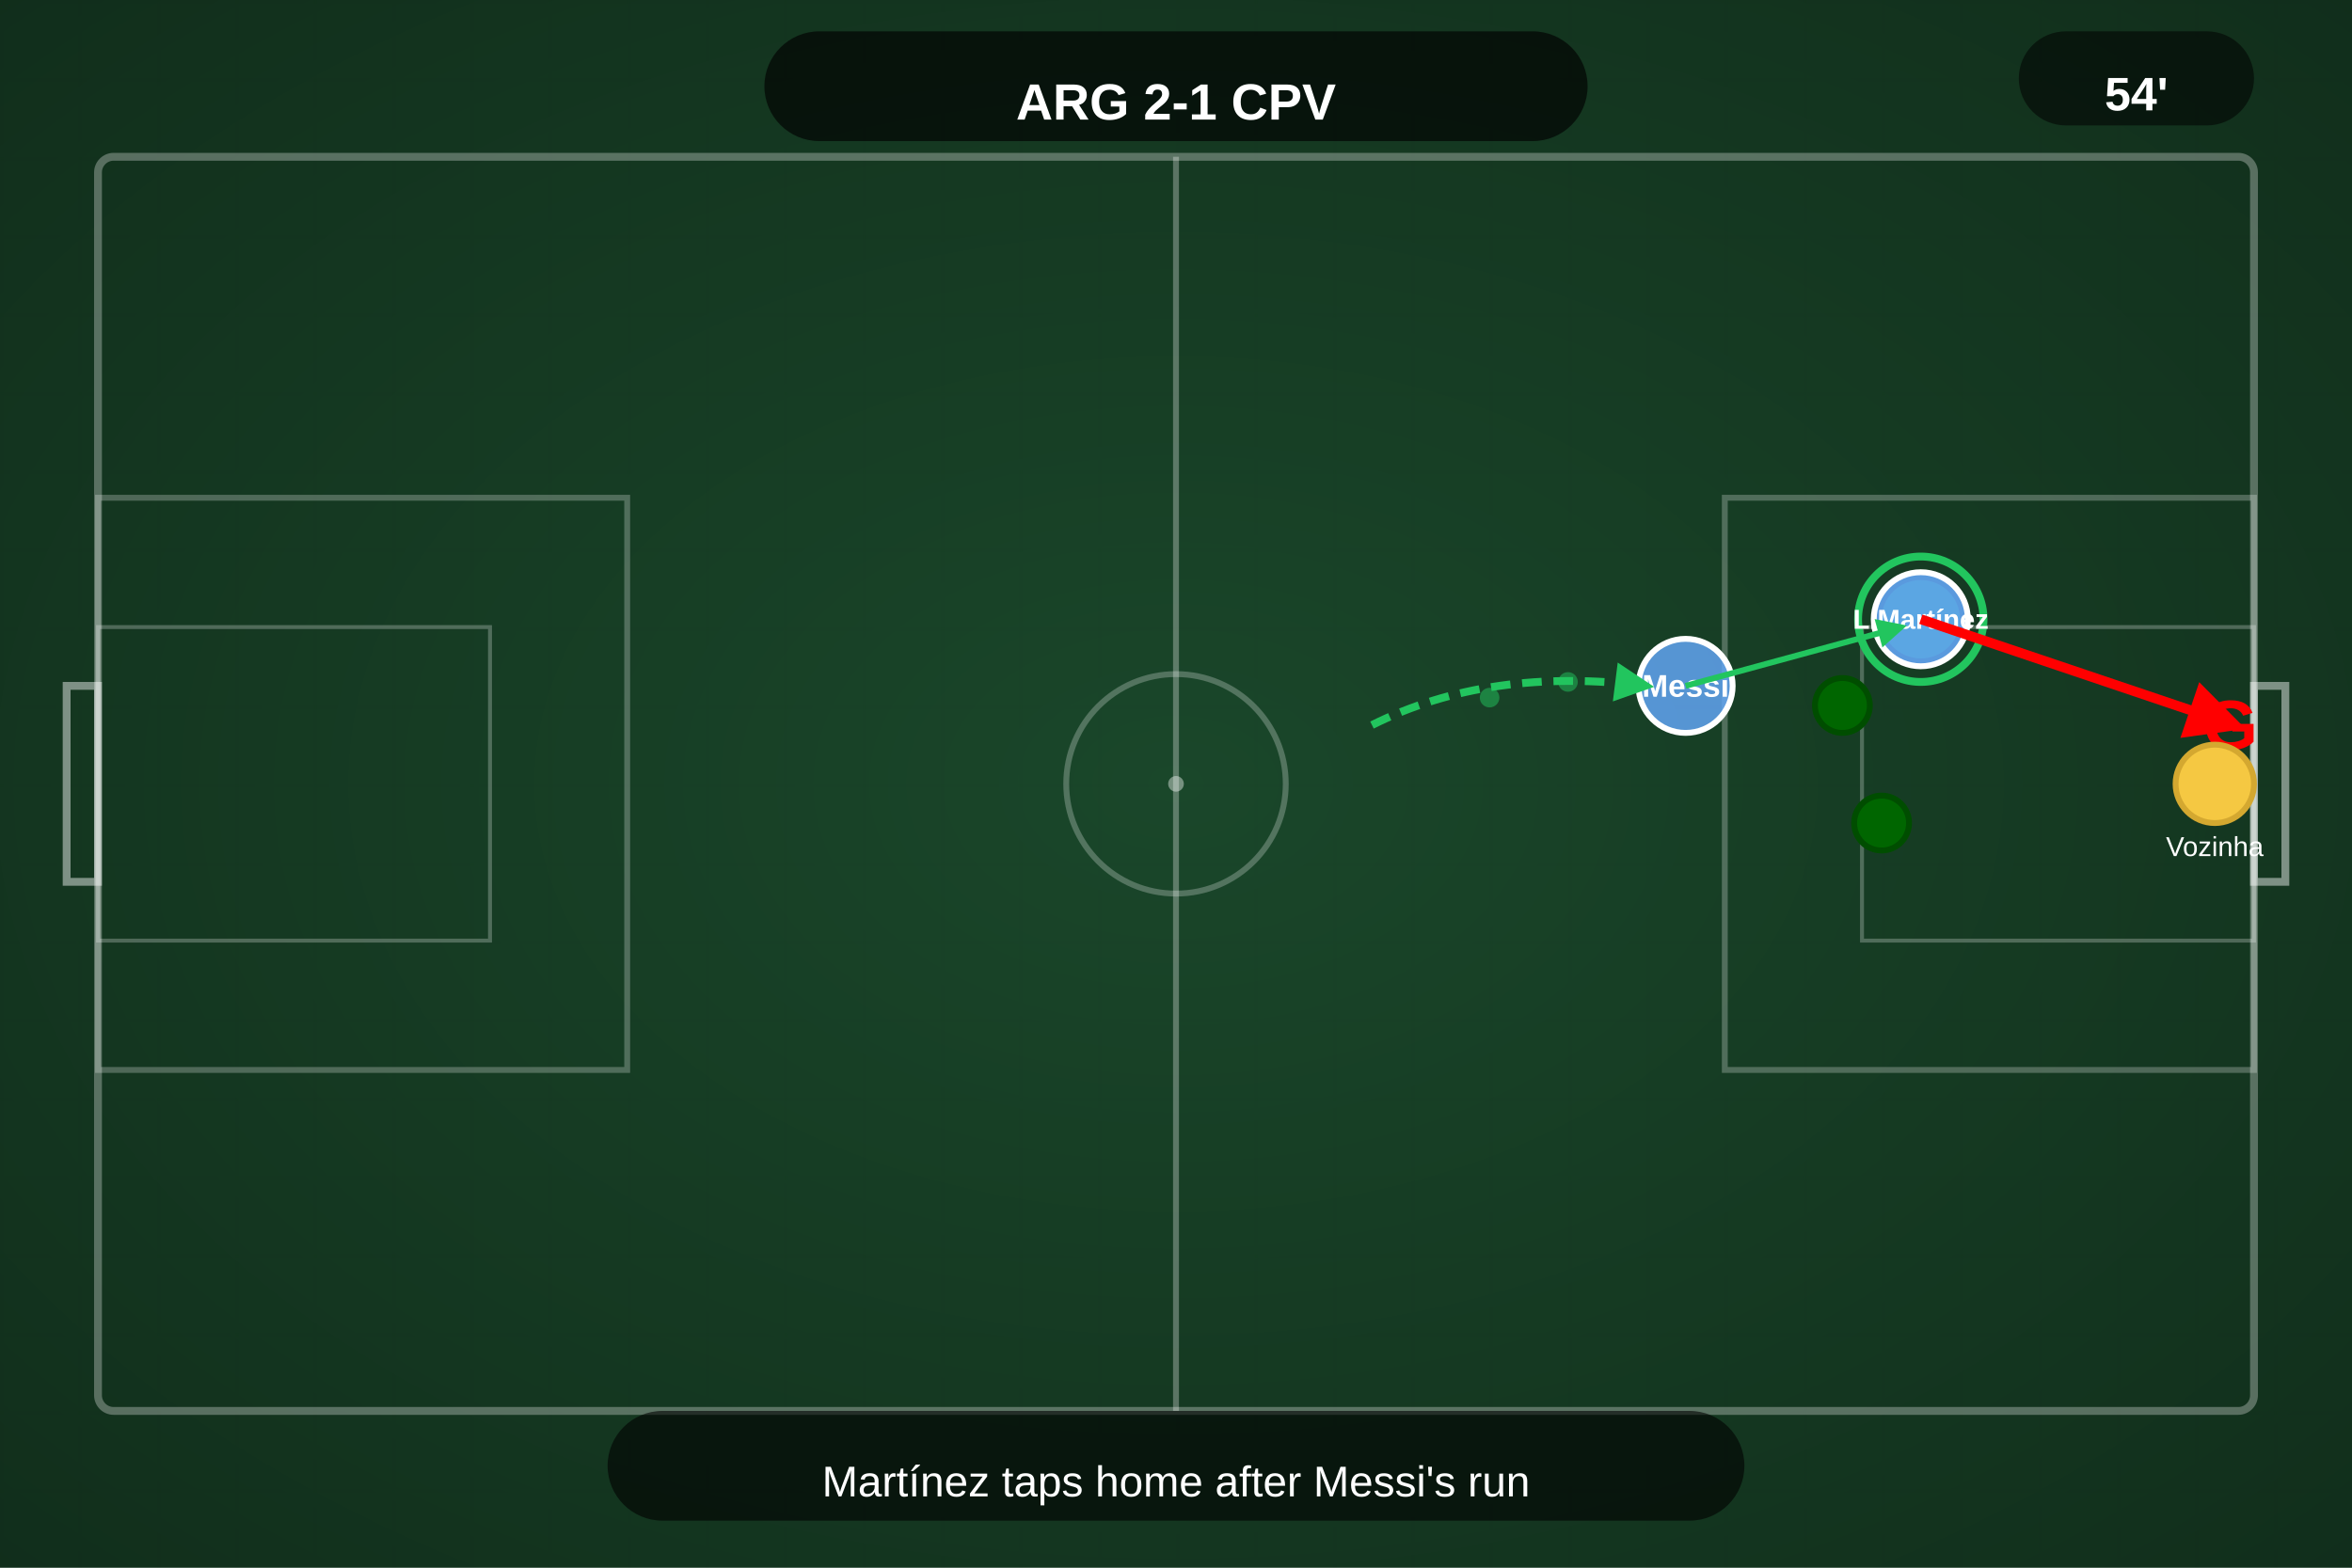
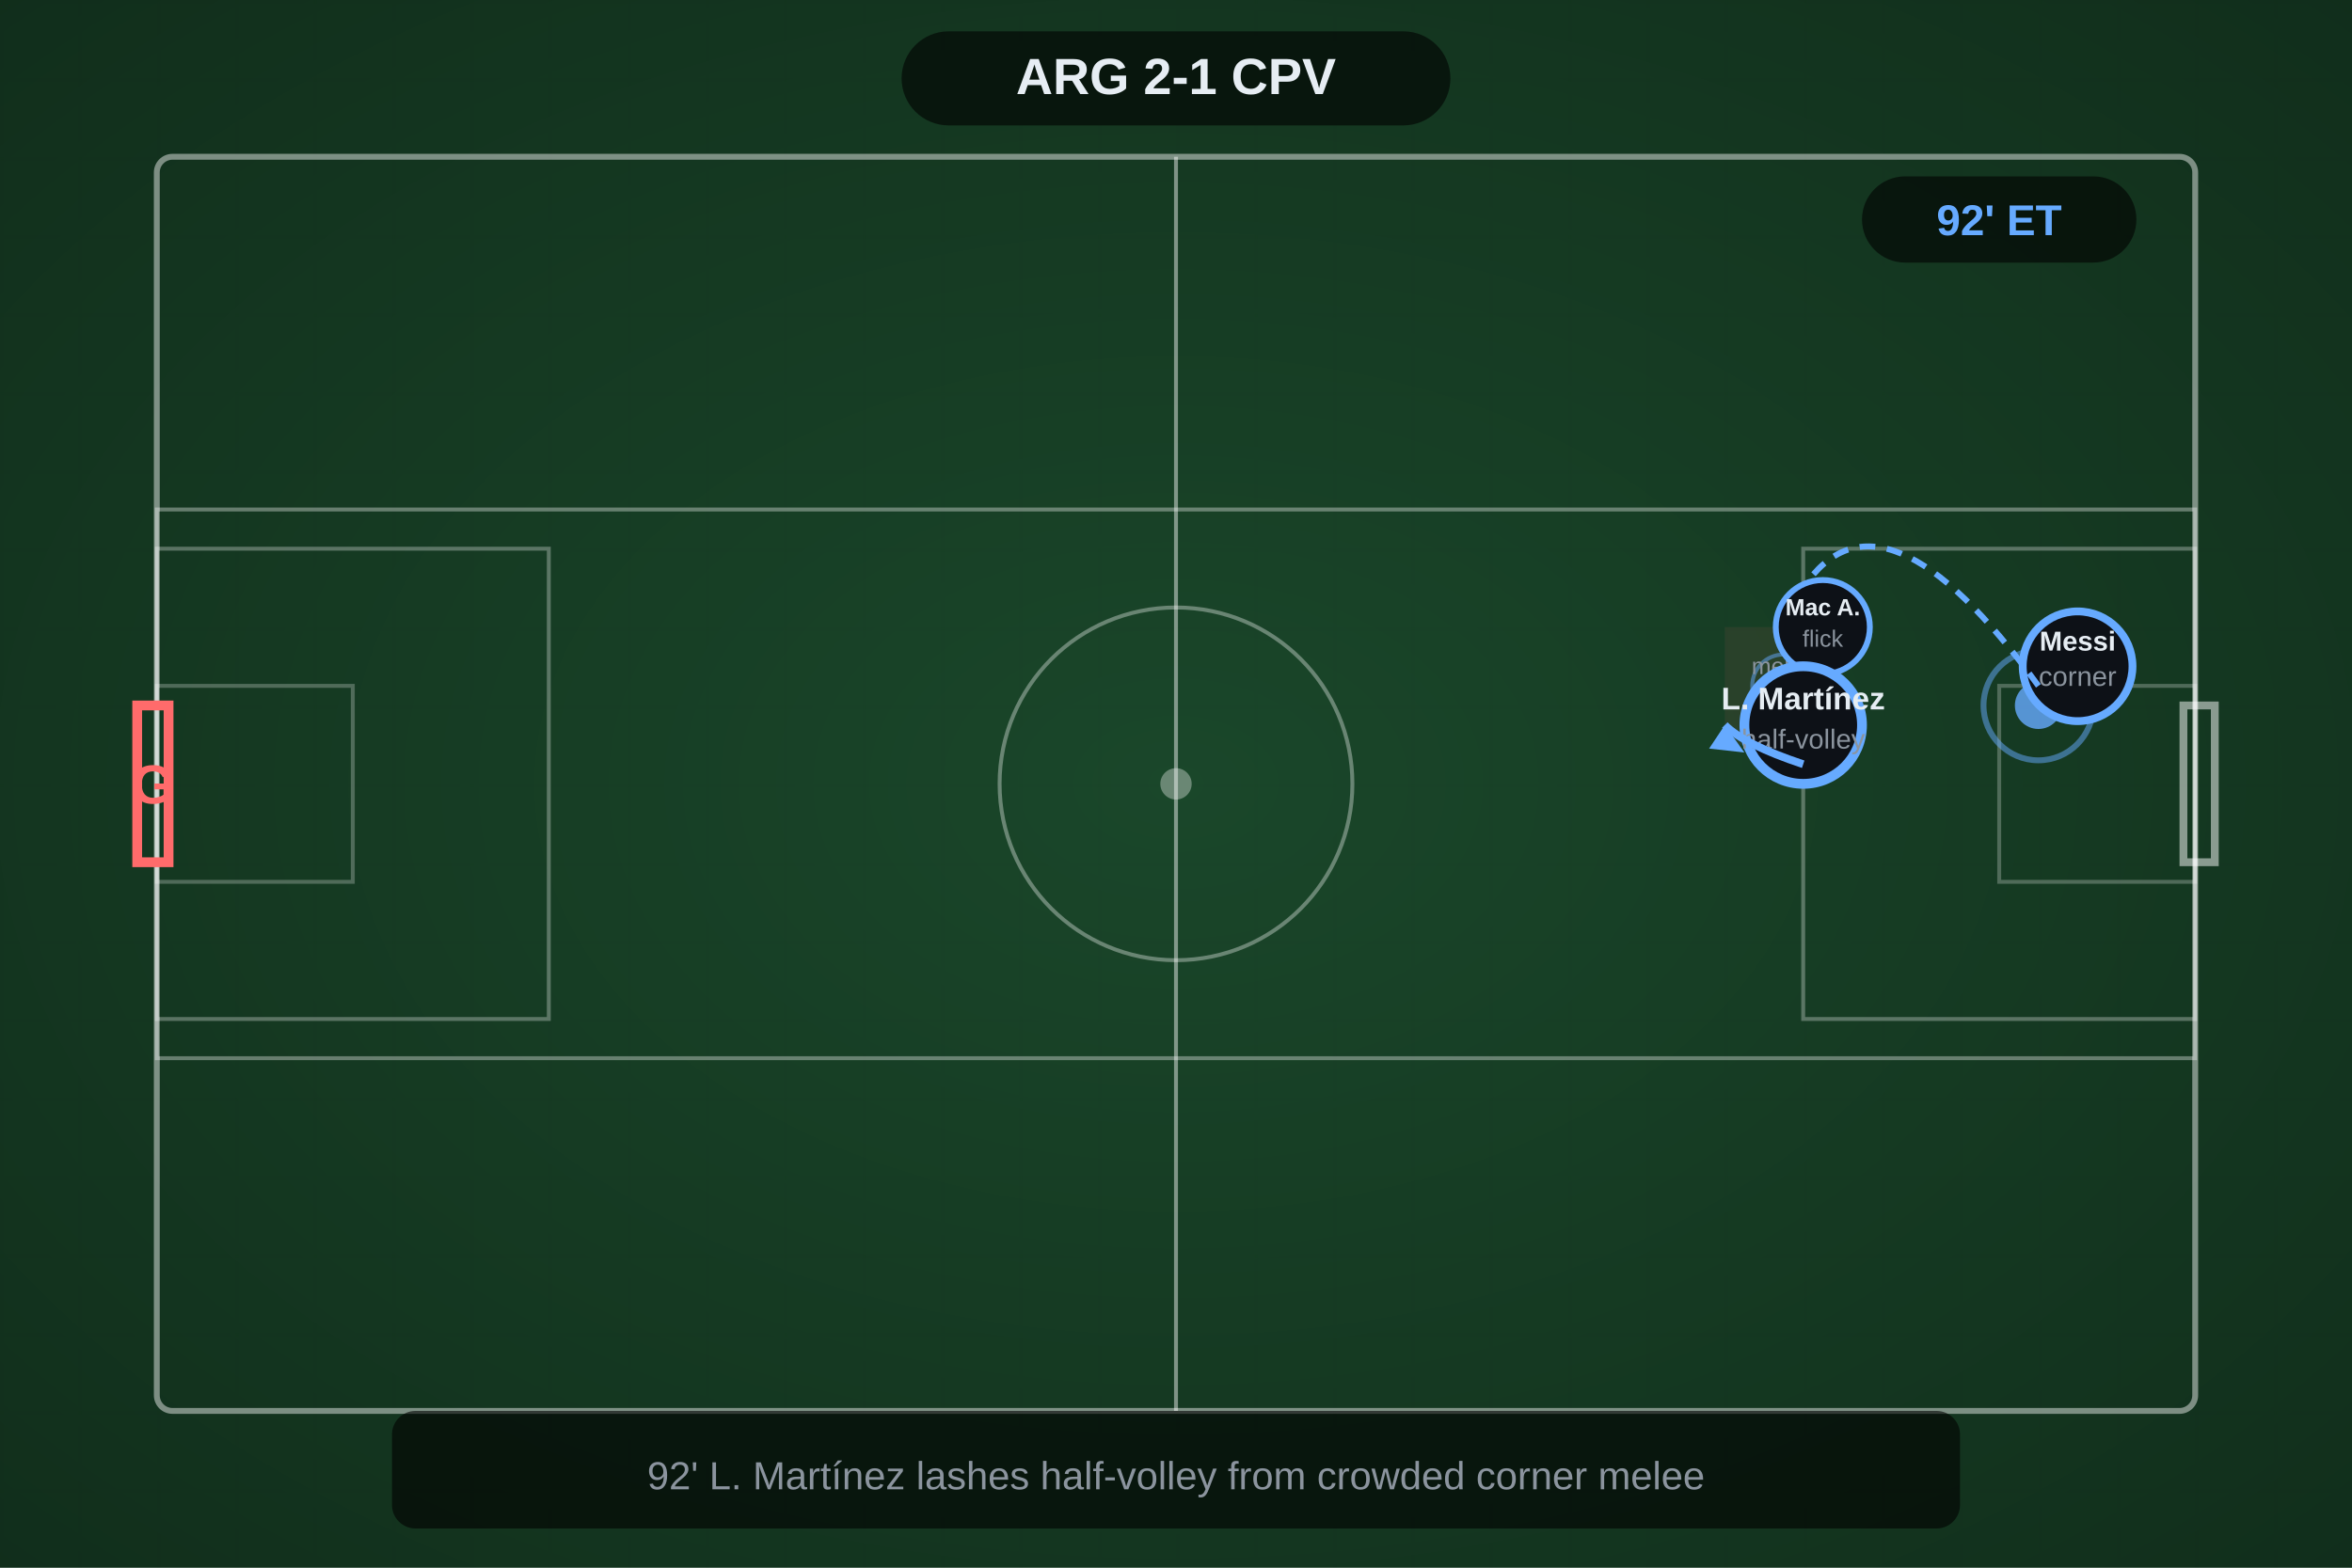
<svg xmlns="http://www.w3.org/2000/svg" viewBox="0 0 600 400">
  <rect width="600" height="400" fill="#1a472a" />
  <defs>
    <pattern id="pitchPattern" x="0" y="0" width="20" height="20" patternUnits="userSpaceOnUse">
      <rect width="20" height="20" fill="none" />
      <rect x="0" y="0" width="1" height="20" fill="#000" opacity="0.08" />
      <rect x="0" y="0" width="20" height="1" fill="#000" opacity="0.08" />
    </pattern>
    <radialGradient id="pitchVignette" cx="50%" cy="50%" r="70%">
      <stop offset="0%" stop-color="transparent" />
      <stop offset="100%" stop-color="#000" stop-opacity="0.35" />
    </radialGradient>
-     <marker id="arrowShot" viewBox="0 0 10 10" refX="8" refY="5" markerWidth="6" markerHeight="6" orient="auto">
-       <path d="M 0 0 L 10 5 L 0 10 z" fill="#ff0000" />
-     </marker>
-     <marker id="arrowMov" viewBox="0 0 10 10" refX="8" refY="5" markerWidth="5" markerHeight="5" orient="auto">
-       <path d="M 0 0 L 10 5 L 0 10 z" fill="#22c55e" />
-     </marker>
  </defs>
  <rect width="600" height="400" fill="url(#pitchPattern)" opacity="0.12" />
  <rect width="600" height="400" fill="url(#pitchVignette)" />
-   <rect x="25" y="40" width="550" height="320" fill="none" stroke="#fff" stroke-opacity="0.3" stroke-width="2" rx="4" />
-   <line x1="300" y1="40" x2="300" y2="360" stroke="#fff" stroke-opacity="0.3" stroke-width="1.5" />
-   <circle cx="300" cy="200" r="28" fill="none" stroke="#fff" stroke-opacity="0.25" stroke-width="1.5" />
-   <circle cx="300" cy="200" r="2" fill="#fff" fill-opacity="0.4" />
-   <rect x="440" y="127" width="135" height="146" fill="none" stroke="#fff" stroke-opacity="0.25" stroke-width="1.5" />
-   <rect x="475" y="160" width="100" height="80" fill="none" stroke="#fff" stroke-opacity="0.25" stroke-width="1" />
-   <rect x="575" y="175" width="8" height="50" fill="none" stroke="#fff" stroke-opacity="0.45" stroke-width="2" />
-   <rect x="25" y="127" width="135" height="146" fill="none" stroke="#fff" stroke-opacity="0.25" stroke-width="1.5" />
-   <rect x="25" y="160" width="100" height="80" fill="none" stroke="#fff" stroke-opacity="0.25" stroke-width="1" />
-   <rect x="17" y="175" width="8" height="50" fill="none" stroke="#fff" stroke-opacity="0.45" stroke-width="2" />
-   <rect x="195" y="8" width="210" height="28" rx="14" fill="#000" fill-opacity="0.65" />
-   <text x="300" y="26" text-anchor="middle" fill="#fff" font-family="Arial, sans-serif" font-size="13" font-weight="bold">ARG 2-1 CPV</text>
-   <rect x="515" y="8" width="60" height="24" rx="12" fill="#000" fill-opacity="0.55" />
-   <text x="545" y="24" text-anchor="middle" fill="#fff" font-family="Arial, sans-serif" font-size="12" font-weight="bold">54'</text>
-   <text x="562" y="185" fill="#ff0000" font-family="Arial, sans-serif" font-size="18" font-weight="bold">G</text>
-   <circle cx="490" cy="158" r="10" fill="#22c55e" fill-opacity="0.6" />
-   <circle cx="490" cy="158" r="16" fill="none" stroke="#22c55e" stroke-width="2" />
-   <circle cx="490" cy="158" r="12" fill="#66aaff" fill-opacity="0.85" stroke="#fff" stroke-width="1.5" />
-   <text x="490" y="158" text-anchor="middle" fill="#fff" font-family="Arial, sans-serif" font-size="7" font-weight="bold">L.Martínez</text>
-   <circle cx="430" cy="175" r="12" fill="#66aaff" fill-opacity="0.8" stroke="#fff" stroke-width="1.5" />
-   <text x="430" y="175" text-anchor="middle" fill="#fff" font-family="Arial, sans-serif" font-size="8" font-weight="bold">Messi</text>
-   <path d="M 350 185 Q 380 170 420 175" fill="none" stroke="#22c55e" stroke-width="2" stroke-dasharray="5,3" marker-end="url(#arrowMov)" />
-   <circle cx="380" cy="178" r="2.5" fill="#22c55e" fill-opacity="0.5" />
-   <circle cx="400" cy="174" r="2.5" fill="#22c55e" fill-opacity="0.5" />
-   <path d="M 430 175 L 485 160" fill="none" stroke="#22c55e" stroke-width="1.5" marker-end="url(#arrowMov)" />
-   <path d="M 490 158 L 570 185" fill="none" stroke="#ff0000" stroke-width="2.5" marker-end="url(#arrowShot)" />
-   <circle cx="565" cy="200" r="10" fill="#f5c842" stroke="#d4a830" stroke-width="1.5" />
-   <text x="565" y="216" text-anchor="middle" fill="#fff" font-family="Arial, sans-serif" font-size="7" style="text-shadow:1px 1px 2px #000;">Vozinha</text>
-   <circle cx="470" cy="180" r="7" fill="#006600" stroke="#004d00" stroke-width="1.5" />
-   <circle cx="480" cy="210" r="7" fill="#006600" stroke="#004d00" stroke-width="1.5" />
-   <rect x="155" y="360" width="290" height="28" rx="14" fill="#000" fill-opacity="0.6" />
-   <text x="300" y="378" text-anchor="middle" fill="#fff" font-family="Arial, sans-serif" font-size="11">Martínez taps home after Messi's run</text>
-   <style>
-     text { dominant-baseline: central; }
-   </style>
+   <rect x="40" y="40" width="520" height="320" fill="none" stroke="#fff" stroke-width="1.5" rx="4" opacity="0.45" />
+   <line x1="300" y1="40" x2="300" y2="360" stroke="#fff" stroke-width="1" opacity="0.45" />
+   <rect x="40" y="130" width="520" height="140" fill="none" stroke="#fff" stroke-width="1" opacity="0.35" />
+   <circle cx="300" cy="200" r="45" fill="none" stroke="#fff" stroke-width="1" opacity="0.35" />
+   <circle cx="300" cy="200" r="4" fill="#fff" opacity="0.35" />
+   <rect x="40" y="140" width="100" height="120" fill="none" stroke="#fff" stroke-width="1" opacity="0.3" />
+   <rect x="460" y="140" width="100" height="120" fill="none" stroke="#fff" stroke-width="1" opacity="0.3" />
+   <rect x="40" y="175" width="50" height="50" fill="none" stroke="#fff" stroke-width="1" opacity="0.25" />
+   <rect x="510" y="175" width="50" height="50" fill="none" stroke="#fff" stroke-width="1" opacity="0.25" />
+   <rect x="35" y="180" width="8" height="40" fill="none" stroke="#fff" stroke-width="2" opacity="0.5" />
+   <rect x="557" y="180" width="8" height="40" fill="none" stroke="#fff" stroke-width="2" opacity="0.5" />
+   <circle cx="520" cy="180" r="6" fill="#66aaff" opacity="0.8" />
+   <circle cx="520" cy="180" r="14" fill="none" stroke="#66aaff" stroke-width="1.5" opacity="0.5" />
+   <circle cx="530" cy="170" r="14" fill="#0d1117" stroke="#66aaff" stroke-width="2" />
+   <text x="530" y="166" text-anchor="middle" fill="#e6edf3" font-family="Arial, sans-serif" font-size="7" font-weight="bold">Messi</text>
+   <text x="530" y="175" text-anchor="middle" fill="#8b949e" font-family="Arial, sans-serif" font-size="7">corner</text>
+   <path d="M 520 175 Q 480 120 460 150" fill="none" stroke="#66aaff" stroke-width="1.5" stroke-dasharray="4,3" />
+   <polygon points="460,150 465,157 456,156" fill="#66aaff" />
+   <rect x="440" y="160" width="30" height="30" fill="#ff6b6b" opacity="0.08" />
+   <circle cx="455" cy="175" r="8" fill="none" stroke="#66aaff" stroke-width="1" opacity="0.5" />
+   <text x="455" y="172" text-anchor="middle" fill="#8b949e" font-family="Arial, sans-serif" font-size="6">melee</text>
+   <circle cx="465" cy="160" r="12" fill="#0d1117" stroke="#66aaff" stroke-width="1.5" />
+   <text x="465" y="157" text-anchor="middle" fill="#e6edf3" font-family="Arial, sans-serif" font-size="6" font-weight="bold">Mac A.</text>
+   <text x="465" y="165" text-anchor="middle" fill="#8b949e" font-family="Arial, sans-serif" font-size="6">flick</text>
+   <circle cx="460" cy="175" r="4" fill="#fff" />
+   <circle cx="460" cy="185" r="15" fill="#0d1117" stroke="#66aaff" stroke-width="2.5" />
+   <text x="460" y="181" text-anchor="middle" fill="#e6edf3" font-family="Arial, sans-serif" font-size="8" font-weight="bold">L. Martínez</text>
+   <text x="460" y="191" text-anchor="middle" fill="#8b949e" font-family="Arial, sans-serif" font-size="7">half-volley</text>
+   <path d="M 460 195 Q 445 190 440 185" fill="none" stroke="#66aaff" stroke-width="2" />
+   <polygon points="440,185 445,192 436,191" fill="#66aaff" />
+   <rect x="35" y="180" width="8" height="40" fill="none" stroke="#ff6b6b" stroke-width="2.5" />
+   <text x="39" y="205" text-anchor="middle" fill="#ff6b6b" font-family="Arial, sans-serif" font-size="14" font-weight="bold">G</text>
+   <rect x="230" y="8" width="140" height="24" rx="12" fill="#000" opacity="0.6" />
+   <text x="300" y="24" text-anchor="middle" fill="#e6edf3" font-family="Arial, sans-serif" font-size="13" font-weight="bold">ARG 2-1 CPV</text>
+   <rect x="100" y="360" width="400" height="30" rx="6" fill="#000" opacity="0.6" />
+   <text x="300" y="380" text-anchor="middle" fill="#8b949e" font-family="Arial, sans-serif" font-size="10">92' L. Martínez lashes half-volley from crowded corner melee</text>
+   <rect x="475" y="45" width="70" height="22" rx="11" fill="#000" opacity="0.6" />
+   <text x="510" y="60" text-anchor="middle" fill="#66aaff" font-family="Arial, sans-serif" font-size="11" font-weight="bold">92' ET</text>
</svg>
